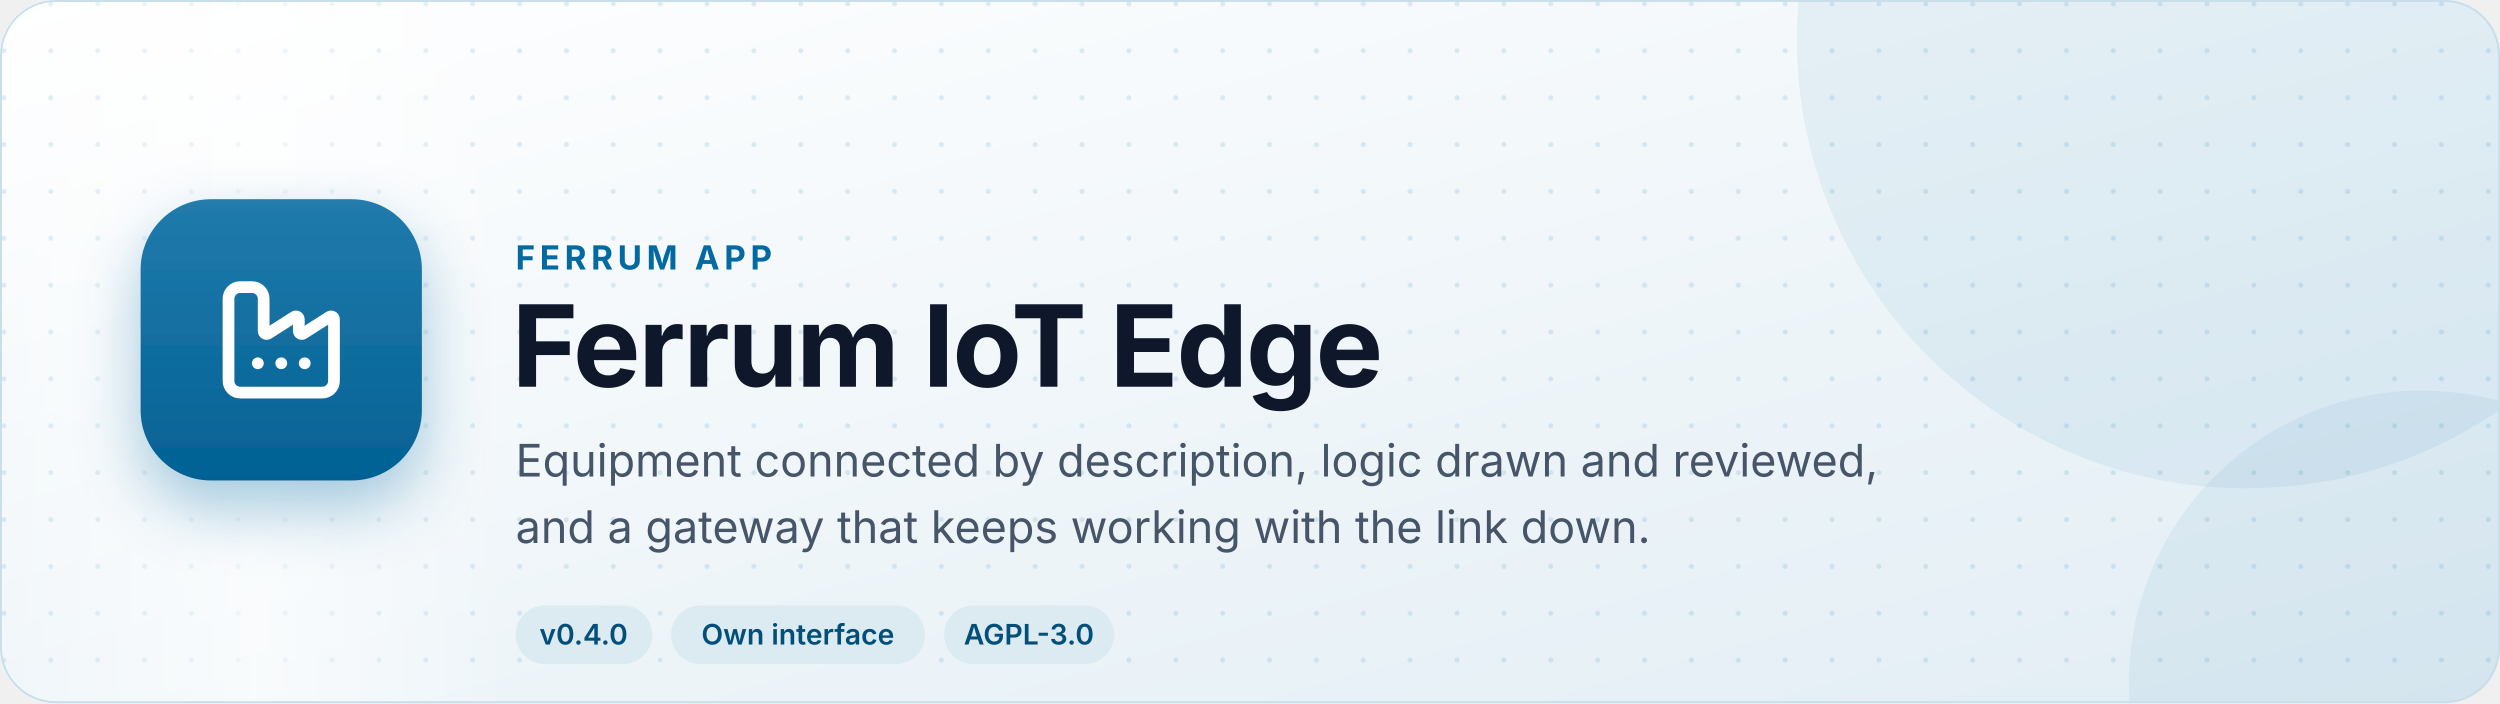
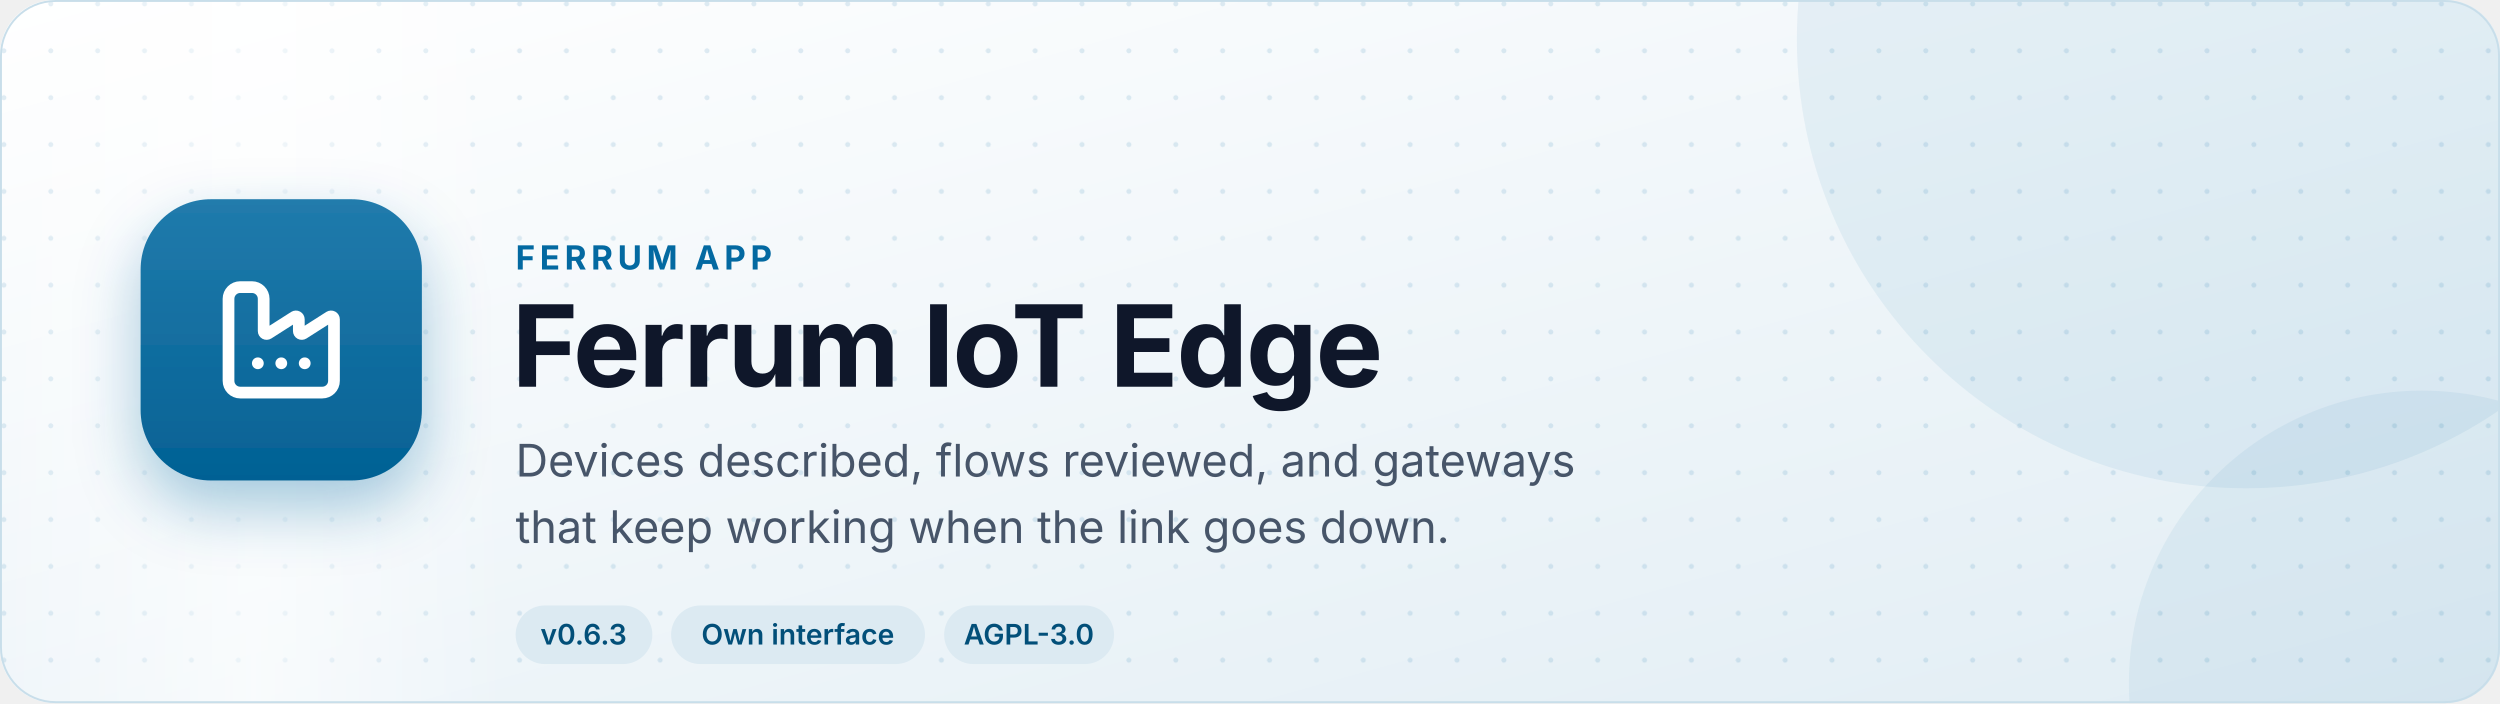
- <svg xmlns="http://www.w3.org/2000/svg" width="1280" height="360" viewBox="0 0 1280 360" role="img" aria-label="Ferrum IoT Edge: Equipment connected by description, logic drawn and reviewed, and a gateway that keeps working with the link down.">
+ <svg xmlns="http://www.w3.org/2000/svg" width="1280" height="360" viewBox="0 0 1280 360" role="img" aria-label="Ferrum IoT Edge: Devices described, flows reviewed, and gateways that keep working when the link goes down.">
  <defs>
    <linearGradient id="bg" x1="0" y1="0" x2="1" y2="1">
      <stop offset="0" stop-color="#ffffff" />
      <stop offset="1" stop-color="#e1edf4" />
    </linearGradient>
    <linearGradient id="sheen" x1="0" y1="0" x2="1" y2="0">
      <stop offset="0" stop-color="#fff" stop-opacity="0" />
      <stop offset="0.5" stop-color="#fff" stop-opacity="0.6" />
      <stop offset="1" stop-color="#fff" stop-opacity="0" />
    </linearGradient>
    <linearGradient id="tile" x1="0" y1="0" x2="0" y2="1">
      <stop offset="0" stop-color="#217bac" />
      <stop offset="1" stop-color="#036194" />
    </linearGradient>
    <pattern id="dots" width="24" height="24" patternUnits="userSpaceOnUse">
      <circle cx="2" cy="2" r="1.3" fill="#0369a1" fill-opacity="0.12" />
    </pattern>
    <filter id="shadow" x="-30%" y="-30%" width="160%" height="170%">
      <feDropShadow dx="0" dy="14" stdDeviation="16" flood-color="#0369a1" flood-opacity="0.35" />
    </filter>
    <clipPath id="card">
      <rect width="1280" height="360" rx="28" />
    </clipPath>
    <style>
      text { font-family: Inter, "Segoe UI", system-ui, -apple-system, Roboto, "Helvetica Neue", Arial, sans-serif; }
      .sheen { animation: sweep 9s ease-in-out infinite; }
      .tile { animation: float 7s ease-in-out infinite; }
      @keyframes sweep { 0% { transform: translateX(-480px) skewX(-18deg); } 60%, 100% { transform: translateX(1760px) skewX(-18deg); } }
      @keyframes float { 0%, 100% { transform: translateY(0); } 50% { transform: translateY(-7px); } }
      @media (prefers-reduced-motion: reduce) { .sheen, .tile { animation: none; } }
    </style>
  </defs>
  <g clip-path="url(#card)">
    <rect width="1280" height="360" fill="url(#bg)" />
    <rect width="1280" height="360" fill="url(#dots)" />
    <circle cx="1150" cy="20" r="230" fill="#0369a1" fill-opacity="0.07" />
    <circle cx="1240" cy="350" r="150" fill="#0369a1" fill-opacity="0.06" />
    <rect class="sheen" x="0" y="-60" width="260" height="480" fill="url(#sheen)" />
  </g>
  <rect x="0.5" y="0.5" width="1279" height="359" rx="28" fill="none" stroke="#c8deea" />
  <g class="tile">
    <g transform="translate(72 102)" filter="url(#shadow)">
      <rect width="144" height="144" rx="36" fill="url(#tile)" />
      <g transform="translate(36 36) scale(3)" fill="none" stroke="#fff" stroke-width="2" stroke-linecap="round" stroke-linejoin="round">
        <path d="M12 16h.01" />
        <path d="M16 16h.01" />
        <path d="M3 19a2 2 0 0 0 2 2h14a2 2 0 0 0 2-2V8.5a.5.5 0 0 0-.769-.422l-4.462 2.844A.5.5 0 0 1 15 10.5v-2a.5.5 0 0 0-.769-.422L9.77 10.922A.5.5 0 0 1 9 10.5V5a2 2 0 0 0-2-2H5a2 2 0 0 0-2 2z" />
        <path d="M8 16h.01" />
      </g>
    </g>
  </g>
  <text x="264" y="138" font-size="17" font-weight="700" fill="#0369a1" letter-spacing="2.4">FERRUM APP</text>
  <text x="262" y="198" font-size="58" font-weight="750" fill="#0f172a" letter-spacing="-1">Ferrum IoT Edge</text>
-   <text x="264" y="244" font-size="23" fill="#475569">Equipment connected by description, logic drawn and reviewed,</text>
-   <text x="264" y="278" font-size="23" fill="#475569">and a gateway that keeps working with the link down.</text>
+   <text x="264" y="244" font-size="23" fill="#475569">Devices described, flows reviewed, and gateways</text>
+   <text x="264" y="278" font-size="23" fill="#475569">that keep working when the link goes down.</text>
  <g>
    <rect x="264" y="310" width="70" height="30" rx="15" fill="#dceaf2" />
-     <text x="298.8" y="330" font-size="14.5" font-weight="600" fill="#024f79" text-anchor="middle">v0.4.0</text>
+     <text x="298.8" y="330" font-size="14.5" font-weight="600" fill="#024f79" text-anchor="middle">v0.6.3</text>
  </g>
  <g>
    <rect x="343.6" y="310" width="130" height="30" rx="15" fill="#dceaf2" />
    <text x="408.5" y="330" font-size="14.5" font-weight="600" fill="#024f79" text-anchor="middle">Own interface</text>
  </g>
  <g>
    <rect x="483.4" y="310" width="87" height="30" rx="15" fill="#dceaf2" />
    <text x="526.8" y="330" font-size="14.5" font-weight="600" fill="#024f79" text-anchor="middle">AGPL-3.0</text>
  </g>
</svg>
